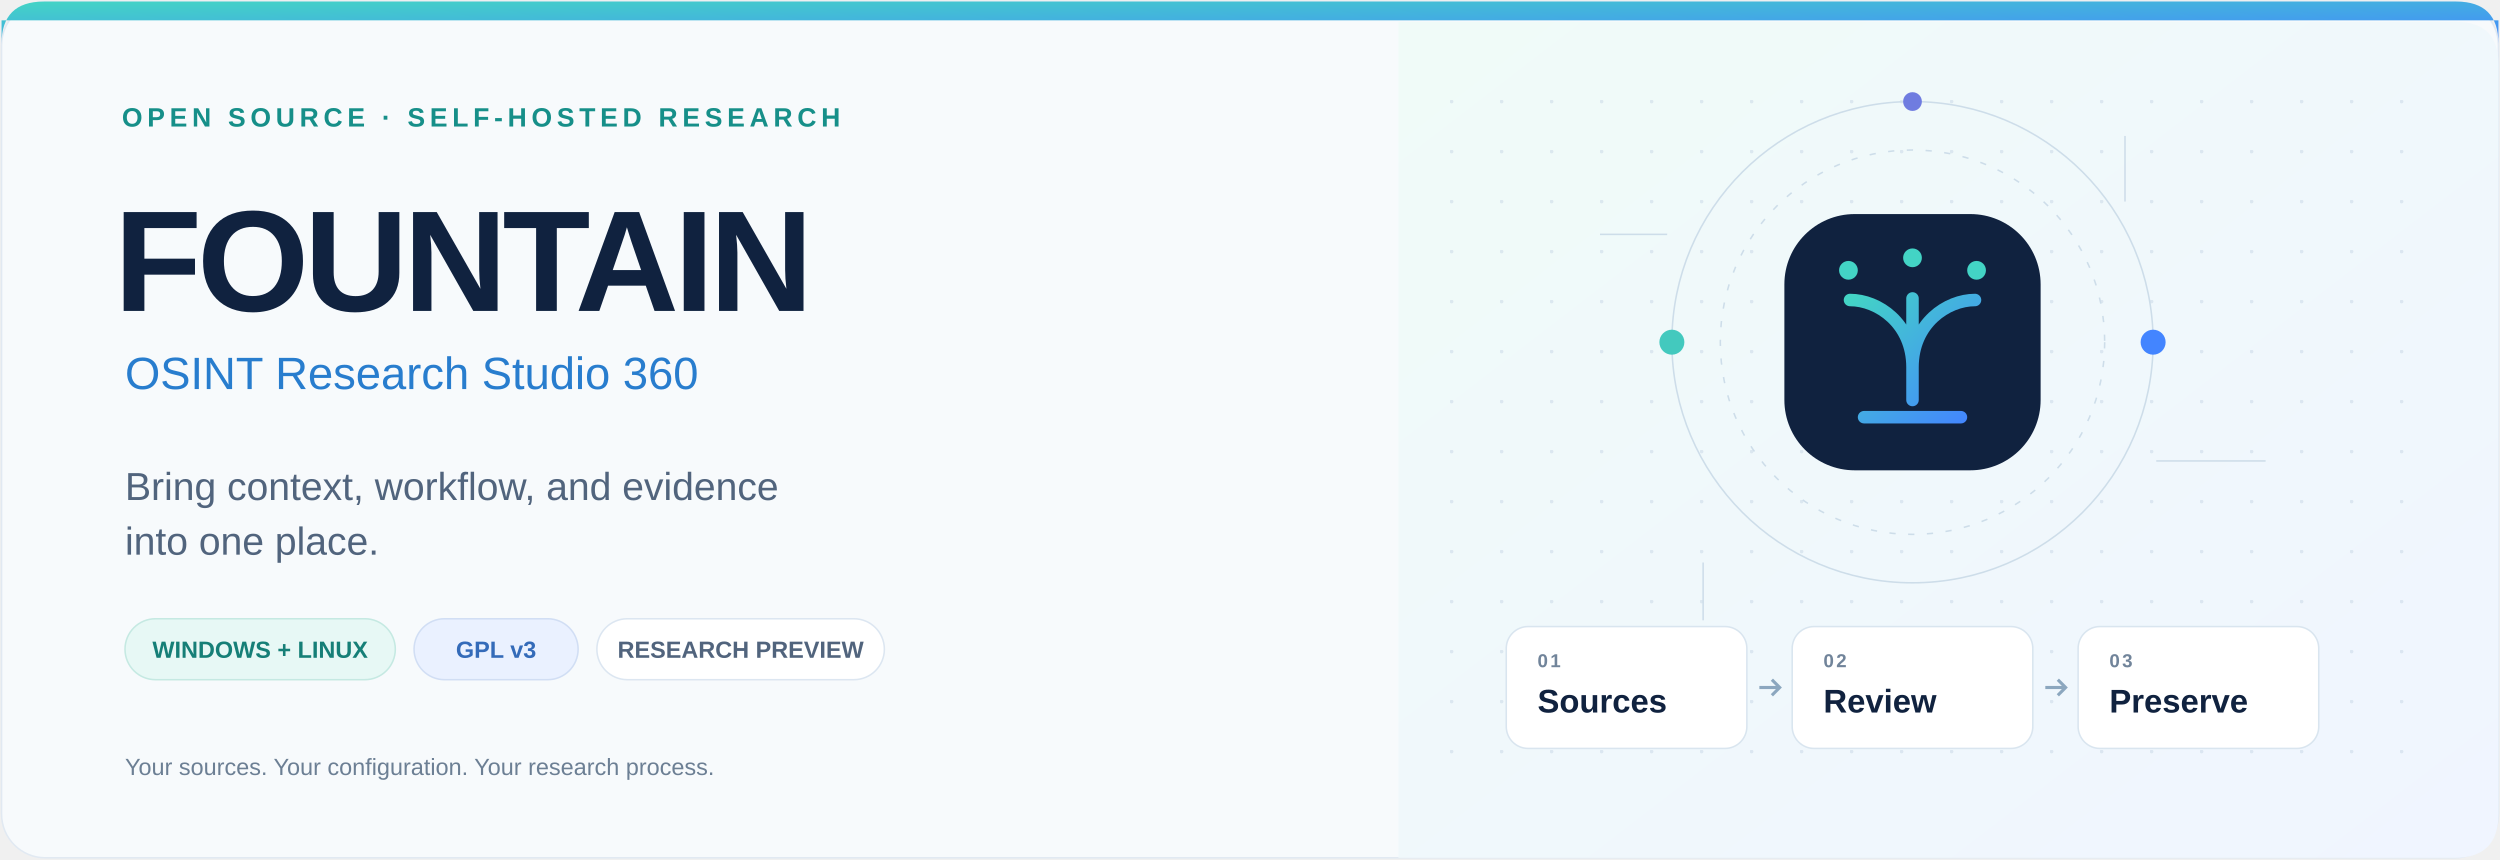
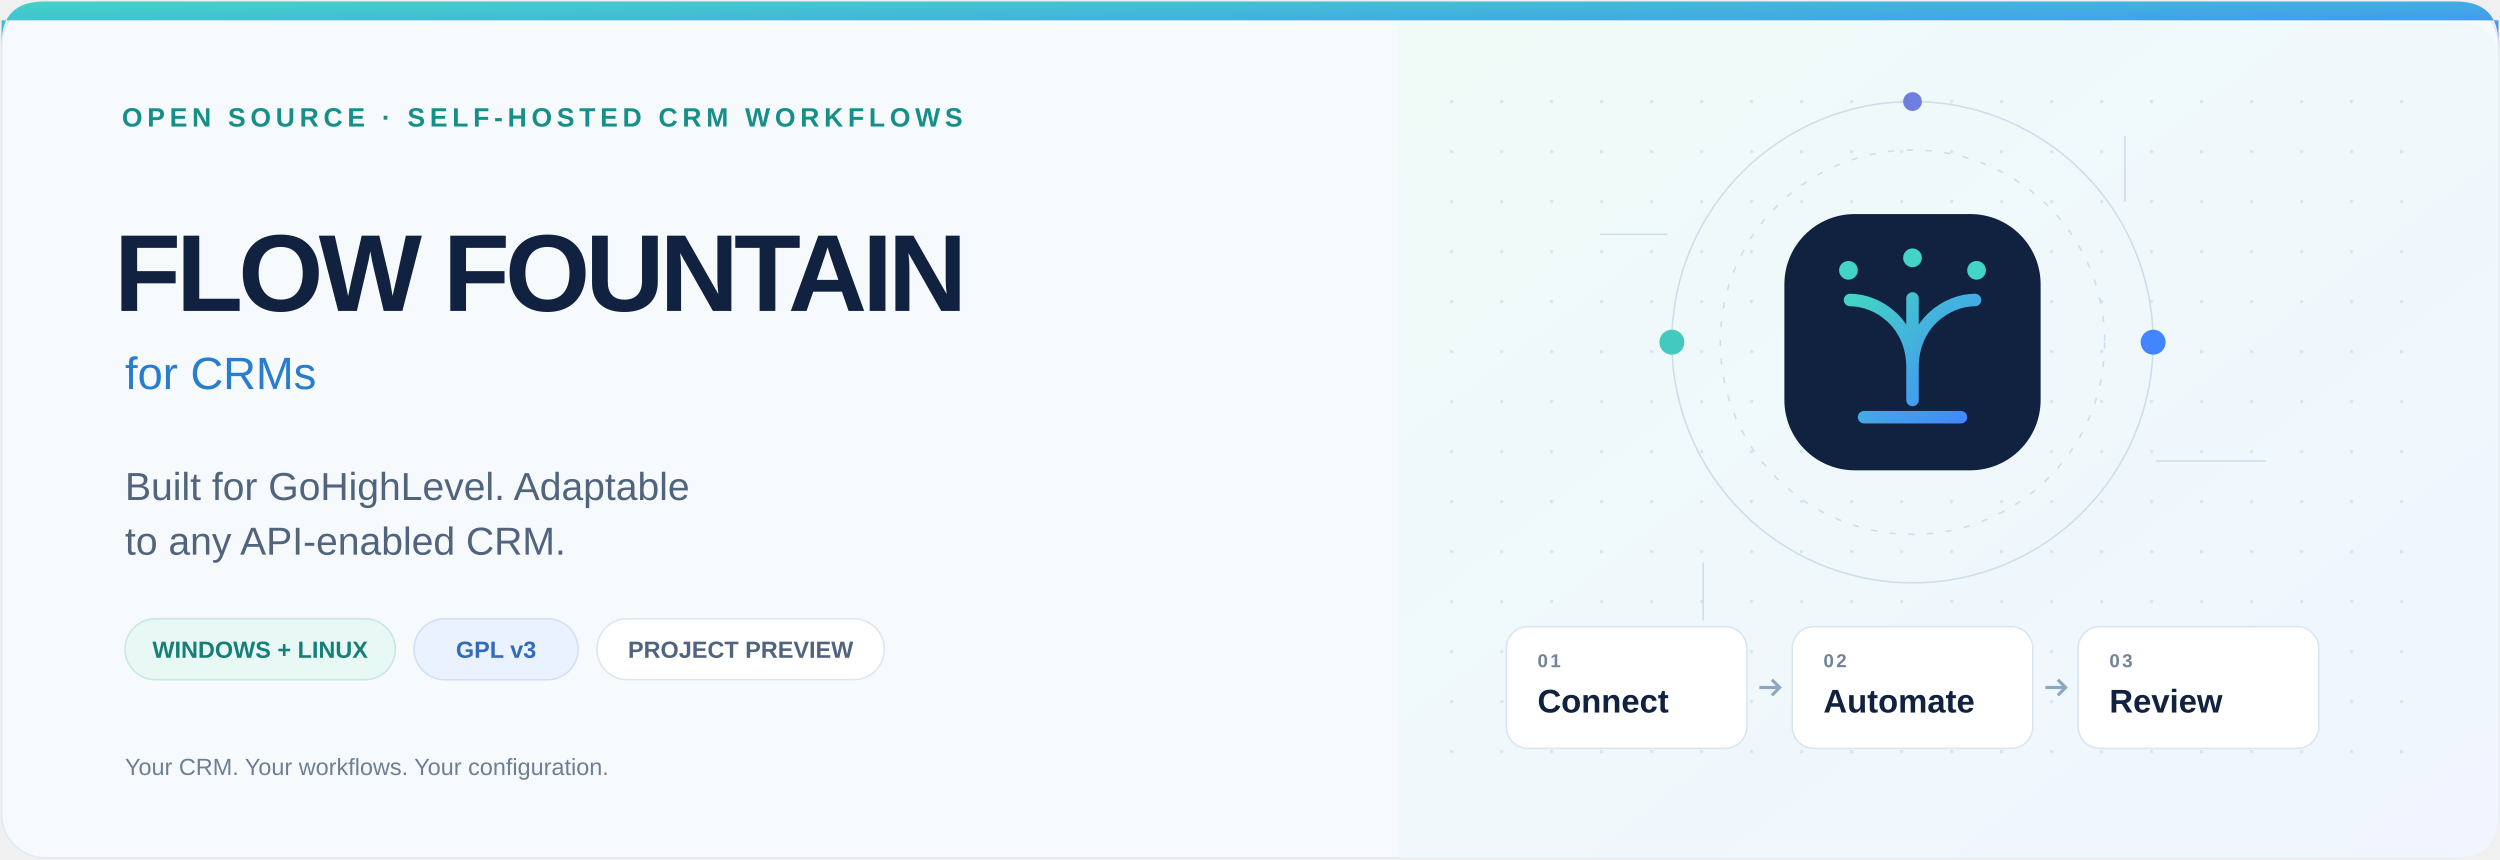
<svg xmlns="http://www.w3.org/2000/svg" width="1600" height="550" viewBox="0 0 1600 550" role="img" aria-labelledby="title desc">
  <defs>
    <linearGradient id="flow" x1="0" y1="0" x2="1" y2="1">
      <stop stop-color="#43d4c5" />
      <stop offset="1" stop-color="#4385ff" />
    </linearGradient>
    <linearGradient id="wash" x1="0" y1="0" x2="1" y2="1">
      <stop stop-color="#f0fbf8" />
      <stop offset="1" stop-color="#f0f5ff" />
    </linearGradient>
    <pattern id="grid" width="32" height="32" patternUnits="userSpaceOnUse">
      <circle cx="1" cy="1" r="1.2" fill="#cad9e7" />
    </pattern>
  </defs>
  <rect x="1" y="1" width="1598" height="548" rx="28" fill="#f7fafc" stroke="#e1e9f2" />
  <path d="M28 1h1544q27 0 27 27v-15H1v15Q1 1 28 1" fill="url(#flow)" />
  <path d="M895 14h677q27 0 27 27v480q0 28-28 28H895Z" fill="url(#wash)" />
  <rect x="922" y="40" width="630" height="459" fill="url(#grid)" opacity=".55" />
  <g font-family="Arial, Helvetica, sans-serif">
-     <text x="78" y="81" fill="#168f89" font-size="17" font-weight="700" letter-spacing="3">OPEN SOURCE · SELF-HOSTED RESEARCH</text>
-     <text x="73" y="199" fill="#10223f" font-size="92" font-weight="700" letter-spacing="-3">FOUNTAIN</text>
-     <text x="80" y="249" fill="#287dce" font-size="29">OSINT Research Studio 360</text>
-     <text x="80" y="320" fill="#51647d" font-size="25">Bring context, workflow, and evidence</text>
-     <text x="80" y="355" fill="#51647d" font-size="25">into one place.</text>
+     <text x="78" y="81" fill="#168f89" font-size="17" font-weight="700" letter-spacing="3">OPEN SOURCE · SELF-HOSTED CRM WORKFLOWS</text>
+     <text x="73" y="199" fill="#10223f" font-size="70" font-weight="700" letter-spacing="-3">FLOW FOUNTAIN</text>
+     <text x="80" y="249" fill="#287dce" font-size="29">for CRMs</text>
+     <text x="80" y="320" fill="#51647d" font-size="25">Built for GoHighLevel. Adaptable</text>
+     <text x="80" y="355" fill="#51647d" font-size="25">to any API-enabled CRM.</text>
    <g font-size="15" font-weight="700">
      <rect x="80" y="396" width="173" height="39" rx="19.5" fill="#e7f8f5" stroke="#c5e9e2" />
      <text x="166.5" y="421" text-anchor="middle" fill="#167f77">WINDOWS + LINUX</text>
      <rect x="265" y="396" width="105" height="39" rx="19.5" fill="#eaf1ff" stroke="#d1def4" />
      <text x="317.5" y="421" text-anchor="middle" fill="#346bb9">GPL v3</text>
      <rect x="382" y="396" width="184" height="39" rx="19.5" fill="#fff" stroke="#dce6f1" />
-       <text x="474" y="421" text-anchor="middle" fill="#51647d">RESEARCH PREVIEW</text>
+       <text x="474" y="421" text-anchor="middle" fill="#51647d">PROJECT PREVIEW</text>
    </g>
-     <text x="80" y="496" fill="#6c7f94" font-size="15">Your sources. Your configuration. Your research process.</text>
+     <text x="80" y="496" fill="#6c7f94" font-size="15">Your CRM. Your workflows. Your configuration.</text>
  </g>
  <g fill="none" stroke="#cddde9">
    <circle cx="1224" cy="219" r="154" />
    <circle cx="1224" cy="219" r="123" stroke-dasharray="4 8" />
    <path d="M1024 150h43M1380 295h70M1090 360v37M1360 87v42" />
  </g>
  <rect x="1142" y="137" width="164" height="164" rx="45" fill="#10223f" />
  <g fill="none" stroke="url(#flow)" stroke-width="8" stroke-linecap="round">
    <path d="M1224 256v-65M1224 235c0-28-22-43-40-43M1224 235c0-28 22-43 40-43M1193 267h62" />
  </g>
  <g fill="#43d4c5">
    <circle cx="1183" cy="173" r="6" />
    <circle cx="1224" cy="165" r="6" />
    <circle cx="1265" cy="173" r="6" />
  </g>
  <circle cx="1070" cy="219" r="8" fill="#43c9be" />
  <circle cx="1378" cy="219" r="8" fill="#4385ff" />
  <circle cx="1224" cy="65" r="6" fill="#6f7ce0" />
  <g font-family="Arial, Helvetica, sans-serif">
    <g fill="#fff" stroke="#d9e5ef">
      <rect x="964" y="401" width="154" height="78" rx="14" />
      <rect x="1147" y="401" width="154" height="78" rx="14" />
      <rect x="1330" y="401" width="154" height="78" rx="14" />
    </g>
    <g font-size="12" font-weight="700" letter-spacing="1.5" fill="#71849a">
      <text x="984" y="427">01</text>
      <text x="1167" y="427">02</text>
      <text x="1350" y="427">03</text>
    </g>
    <g font-size="21" font-weight="700" fill="#10223f">
-       <text x="984" y="456">Sources</text>
-       <text x="1167" y="456">Review</text>
-       <text x="1350" y="456">Preserve</text>
+       <text x="984" y="456">Connect</text>
+       <text x="1167" y="456">Automate</text>
+       <text x="1350" y="456">Review</text>
    </g>
    <g fill="none" stroke="#8ca7bf" stroke-width="2">
      <path d="M1126 440h13m-5-5 5 5-5 5M1309 440h13m-5-5 5 5-5 5" />
    </g>
  </g>
</svg>
